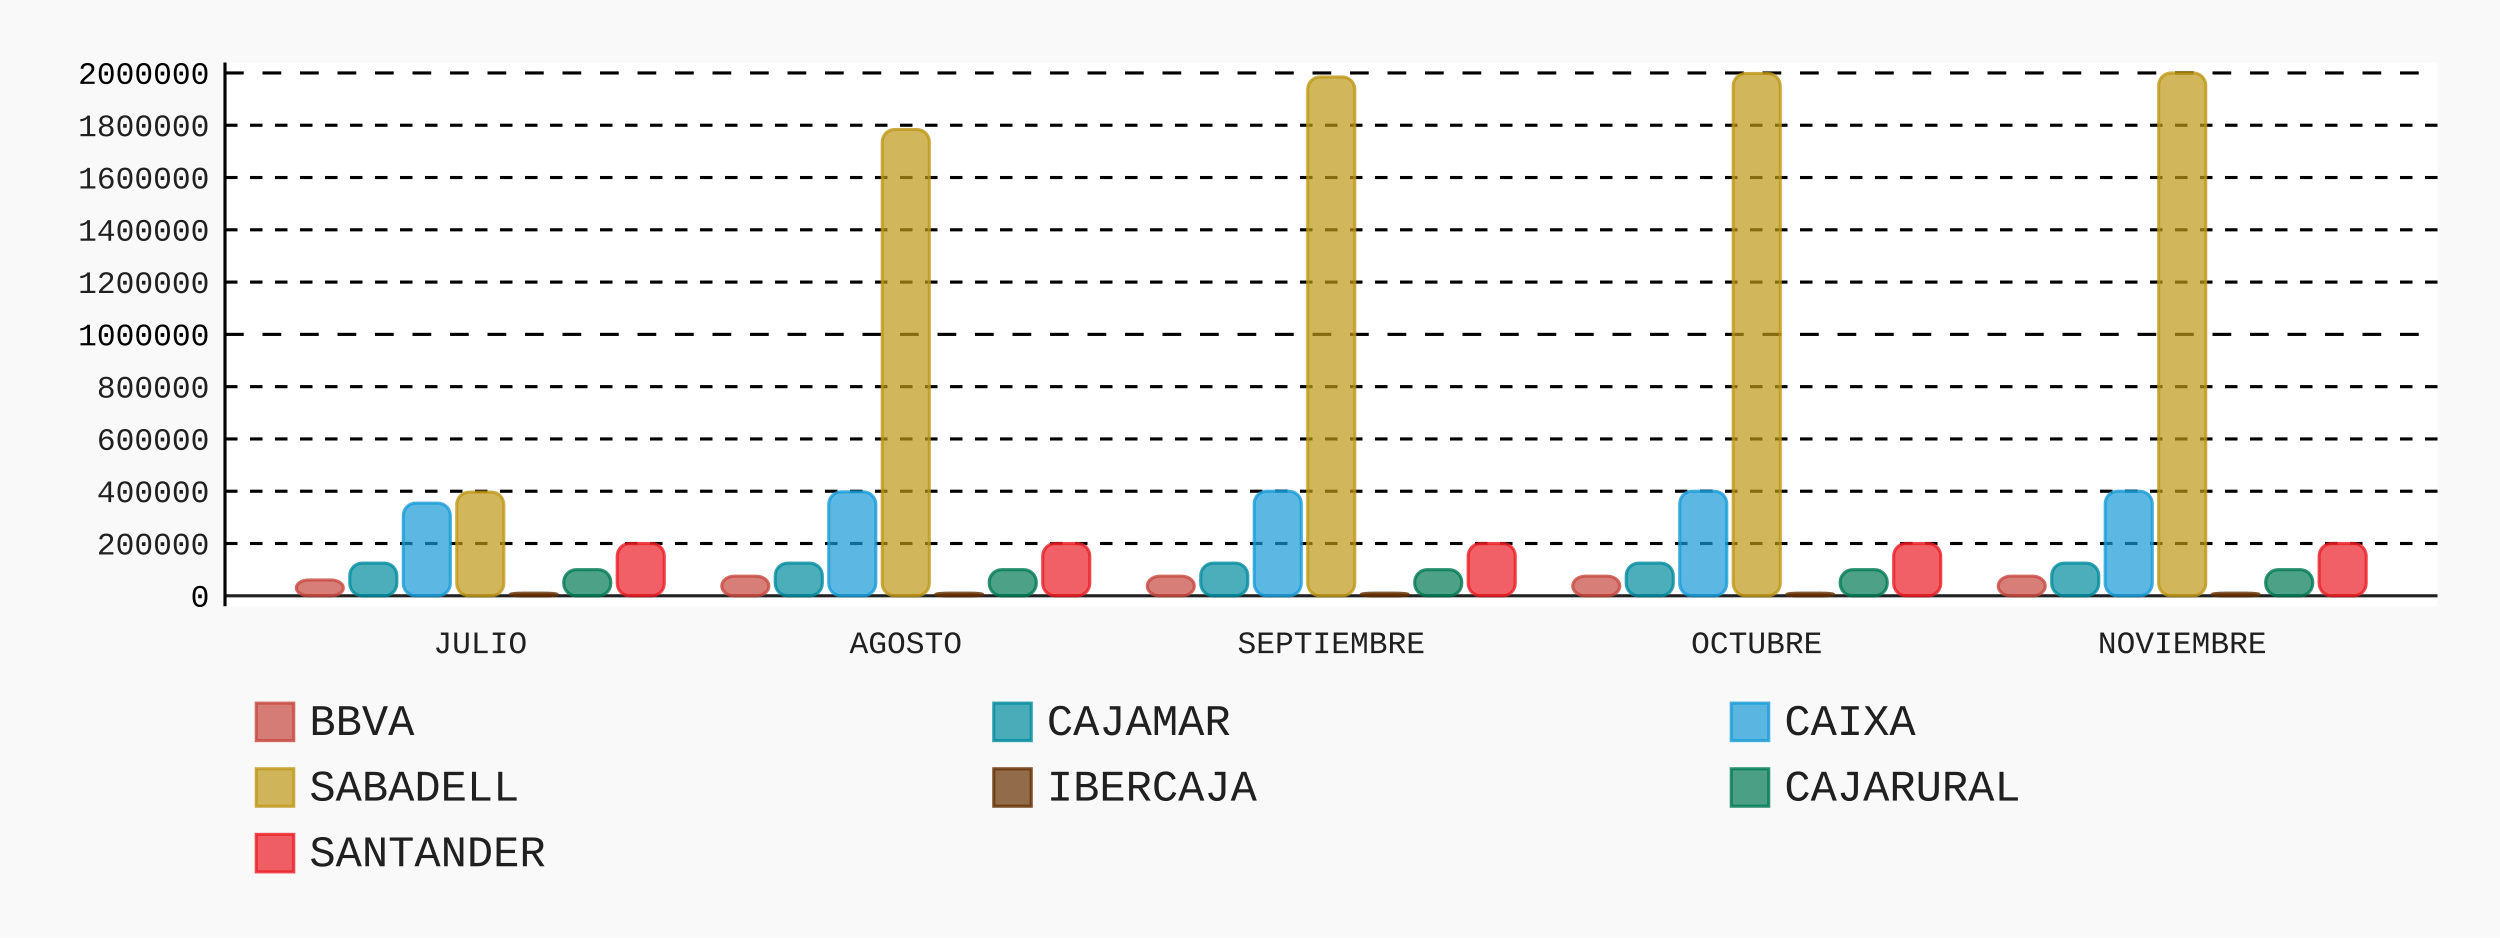
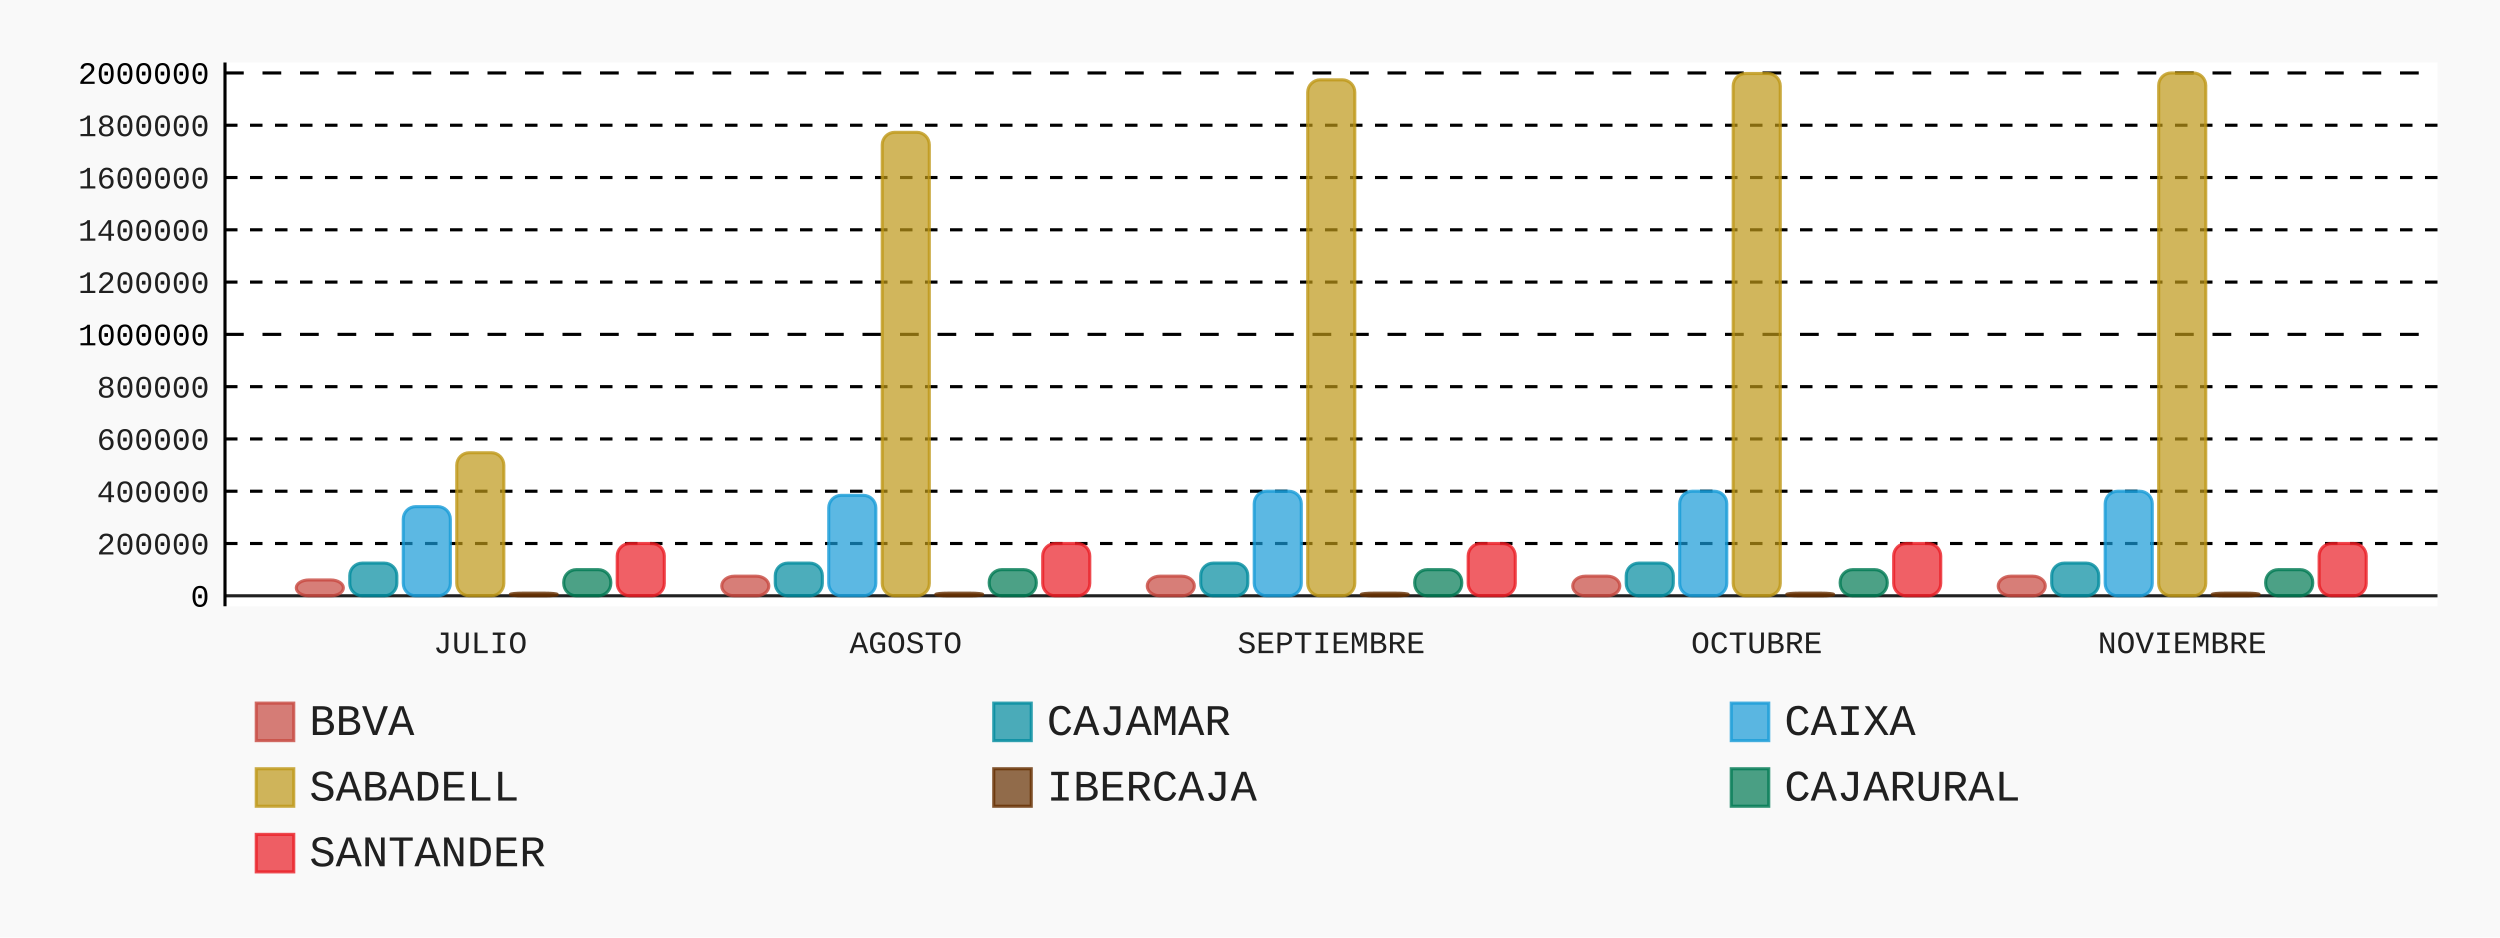
- <svg xmlns="http://www.w3.org/2000/svg" id="chart-4eb92dd5-cf46-461d-960b-123980c3d91e" class="pygal-chart" viewBox="0 0 800 300">
+ <svg xmlns="http://www.w3.org/2000/svg" id="chart-68240153-72cb-4474-9301-3e0c8c7e23fe" class="pygal-chart" viewBox="0 0 800 300">
  <defs>
-     <style type="text/css">#chart-4eb92dd5-cf46-461d-960b-123980c3d91e{-webkit-user-select:none;-webkit-font-smoothing:antialiased;font-family:Consolas,"Liberation Mono",Menlo,Courier,monospace}#chart-4eb92dd5-cf46-461d-960b-123980c3d91e .title{font-family:Consolas,"Liberation Mono",Menlo,Courier,monospace;font-size:16px}#chart-4eb92dd5-cf46-461d-960b-123980c3d91e .legends .legend text{font-family:Consolas,"Liberation Mono",Menlo,Courier,monospace;font-size:14px}#chart-4eb92dd5-cf46-461d-960b-123980c3d91e .axis text{font-family:Consolas,"Liberation Mono",Menlo,Courier,monospace;font-size:10px}#chart-4eb92dd5-cf46-461d-960b-123980c3d91e .axis text.major{font-family:Consolas,"Liberation Mono",Menlo,Courier,monospace;font-size:10px}#chart-4eb92dd5-cf46-461d-960b-123980c3d91e .text-overlay text.value{font-family:Consolas,"Liberation Mono",Menlo,Courier,monospace;font-size:16px}#chart-4eb92dd5-cf46-461d-960b-123980c3d91e .text-overlay text.label{font-family:Consolas,"Liberation Mono",Menlo,Courier,monospace;font-size:10px}#chart-4eb92dd5-cf46-461d-960b-123980c3d91e .tooltip{font-family:Consolas,"Liberation Mono",Menlo,Courier,monospace;font-size:14px}#chart-4eb92dd5-cf46-461d-960b-123980c3d91e text.no_data{font-family:Consolas,"Liberation Mono",Menlo,Courier,monospace;font-size:64px}
- #chart-4eb92dd5-cf46-461d-960b-123980c3d91e{background-color:rgba(249,249,249,1)}#chart-4eb92dd5-cf46-461d-960b-123980c3d91e path,#chart-4eb92dd5-cf46-461d-960b-123980c3d91e line,#chart-4eb92dd5-cf46-461d-960b-123980c3d91e rect,#chart-4eb92dd5-cf46-461d-960b-123980c3d91e circle{-webkit-transition:150ms;-moz-transition:150ms;transition:150ms}#chart-4eb92dd5-cf46-461d-960b-123980c3d91e .graph &gt; .background{fill:rgba(249,249,249,1)}#chart-4eb92dd5-cf46-461d-960b-123980c3d91e .plot &gt; .background{fill:rgba(255,255,255,1)}#chart-4eb92dd5-cf46-461d-960b-123980c3d91e .graph{fill:rgba(0,0,0,.87)}#chart-4eb92dd5-cf46-461d-960b-123980c3d91e text.no_data{fill:rgba(0,0,0,1)}#chart-4eb92dd5-cf46-461d-960b-123980c3d91e .title{fill:rgba(0,0,0,1)}#chart-4eb92dd5-cf46-461d-960b-123980c3d91e .legends .legend text{fill:rgba(0,0,0,.87)}#chart-4eb92dd5-cf46-461d-960b-123980c3d91e .legends .legend:hover text{fill:rgba(0,0,0,1)}#chart-4eb92dd5-cf46-461d-960b-123980c3d91e .axis .line{stroke:rgba(0,0,0,1)}#chart-4eb92dd5-cf46-461d-960b-123980c3d91e .axis .guide.line{stroke:rgba(0,0,0,.54)}#chart-4eb92dd5-cf46-461d-960b-123980c3d91e .axis .major.line{stroke:rgba(0,0,0,.87)}#chart-4eb92dd5-cf46-461d-960b-123980c3d91e .axis text.major{fill:rgba(0,0,0,1)}#chart-4eb92dd5-cf46-461d-960b-123980c3d91e .axis.y .guides:hover .guide.line,#chart-4eb92dd5-cf46-461d-960b-123980c3d91e .line-graph .axis.x .guides:hover .guide.line,#chart-4eb92dd5-cf46-461d-960b-123980c3d91e .stackedline-graph .axis.x .guides:hover .guide.line,#chart-4eb92dd5-cf46-461d-960b-123980c3d91e .xy-graph .axis.x .guides:hover .guide.line{stroke:rgba(0,0,0,1)}#chart-4eb92dd5-cf46-461d-960b-123980c3d91e .axis .guides:hover text{fill:rgba(0,0,0,1)}#chart-4eb92dd5-cf46-461d-960b-123980c3d91e .reactive{fill-opacity:.7;stroke-opacity:.8;stroke-width:1}#chart-4eb92dd5-cf46-461d-960b-123980c3d91e .ci{stroke:rgba(0,0,0,.87)}#chart-4eb92dd5-cf46-461d-960b-123980c3d91e .reactive.active,#chart-4eb92dd5-cf46-461d-960b-123980c3d91e .active .reactive{fill-opacity:.8;stroke-opacity:.9;stroke-width:4}#chart-4eb92dd5-cf46-461d-960b-123980c3d91e .ci .reactive.active{stroke-width:1.5}#chart-4eb92dd5-cf46-461d-960b-123980c3d91e .series text{fill:rgba(0,0,0,1)}#chart-4eb92dd5-cf46-461d-960b-123980c3d91e .tooltip rect{fill:rgba(255,255,255,1);stroke:rgba(0,0,0,1);-webkit-transition:opacity 150ms;-moz-transition:opacity 150ms;transition:opacity 150ms}#chart-4eb92dd5-cf46-461d-960b-123980c3d91e .tooltip .label{fill:rgba(0,0,0,.87)}#chart-4eb92dd5-cf46-461d-960b-123980c3d91e .tooltip .label{fill:rgba(0,0,0,.87)}#chart-4eb92dd5-cf46-461d-960b-123980c3d91e .tooltip .legend{font-size:.8em;fill:rgba(0,0,0,.54)}#chart-4eb92dd5-cf46-461d-960b-123980c3d91e .tooltip .x_label{font-size:.6em;fill:rgba(0,0,0,1)}#chart-4eb92dd5-cf46-461d-960b-123980c3d91e .tooltip .xlink{font-size:.5em;text-decoration:underline}#chart-4eb92dd5-cf46-461d-960b-123980c3d91e .tooltip .value{font-size:1.5em}#chart-4eb92dd5-cf46-461d-960b-123980c3d91e .bound{font-size:.5em}#chart-4eb92dd5-cf46-461d-960b-123980c3d91e .max-value{font-size:.75em;fill:rgba(0,0,0,.54)}#chart-4eb92dd5-cf46-461d-960b-123980c3d91e .map-element{fill:rgba(255,255,255,1);stroke:rgba(0,0,0,.54) !important}#chart-4eb92dd5-cf46-461d-960b-123980c3d91e .map-element .reactive{fill-opacity:inherit;stroke-opacity:inherit}#chart-4eb92dd5-cf46-461d-960b-123980c3d91e .color-0,#chart-4eb92dd5-cf46-461d-960b-123980c3d91e .color-0 a:visited{stroke:#c7483f;fill:#c7483f}#chart-4eb92dd5-cf46-461d-960b-123980c3d91e .color-1,#chart-4eb92dd5-cf46-461d-960b-123980c3d91e .color-1 a:visited{stroke:#008b9e;fill:#008b9e}#chart-4eb92dd5-cf46-461d-960b-123980c3d91e .color-2,#chart-4eb92dd5-cf46-461d-960b-123980c3d91e .color-2 a:visited{stroke:#179bd7;fill:#179bd7}#chart-4eb92dd5-cf46-461d-960b-123980c3d91e .color-3,#chart-4eb92dd5-cf46-461d-960b-123980c3d91e .color-3 a:visited{stroke:#be9717;fill:#be9717}#chart-4eb92dd5-cf46-461d-960b-123980c3d91e .color-4,#chart-4eb92dd5-cf46-461d-960b-123980c3d91e .color-4 a:visited{stroke:#662f01;fill:#662f01}#chart-4eb92dd5-cf46-461d-960b-123980c3d91e .color-5,#chart-4eb92dd5-cf46-461d-960b-123980c3d91e .color-5 a:visited{stroke:#007a53;fill:#007a53}#chart-4eb92dd5-cf46-461d-960b-123980c3d91e .color-6,#chart-4eb92dd5-cf46-461d-960b-123980c3d91e .color-6 a:visited{stroke:#ea1d25;fill:#ea1d25}#chart-4eb92dd5-cf46-461d-960b-123980c3d91e .text-overlay .color-0 text{fill:black}#chart-4eb92dd5-cf46-461d-960b-123980c3d91e .text-overlay .color-1 text{fill:black}#chart-4eb92dd5-cf46-461d-960b-123980c3d91e .text-overlay .color-2 text{fill:black}#chart-4eb92dd5-cf46-461d-960b-123980c3d91e .text-overlay .color-3 text{fill:black}#chart-4eb92dd5-cf46-461d-960b-123980c3d91e .text-overlay .color-4 text{fill:black}#chart-4eb92dd5-cf46-461d-960b-123980c3d91e .text-overlay .color-5 text{fill:black}#chart-4eb92dd5-cf46-461d-960b-123980c3d91e .text-overlay .color-6 text{fill:black}
- #chart-4eb92dd5-cf46-461d-960b-123980c3d91e text.no_data{text-anchor:middle}#chart-4eb92dd5-cf46-461d-960b-123980c3d91e .guide.line{fill:none}#chart-4eb92dd5-cf46-461d-960b-123980c3d91e .centered{text-anchor:middle}#chart-4eb92dd5-cf46-461d-960b-123980c3d91e .title{text-anchor:middle}#chart-4eb92dd5-cf46-461d-960b-123980c3d91e .legends .legend text{fill-opacity:1}#chart-4eb92dd5-cf46-461d-960b-123980c3d91e .axis.x text{text-anchor:middle}#chart-4eb92dd5-cf46-461d-960b-123980c3d91e .axis.x:not(.web) text[transform]{text-anchor:start}#chart-4eb92dd5-cf46-461d-960b-123980c3d91e .axis.x:not(.web) text[transform].backwards{text-anchor:end}#chart-4eb92dd5-cf46-461d-960b-123980c3d91e .axis.y text{text-anchor:end}#chart-4eb92dd5-cf46-461d-960b-123980c3d91e .axis.y text[transform].backwards{text-anchor:start}#chart-4eb92dd5-cf46-461d-960b-123980c3d91e .axis.y2 text{text-anchor:start}#chart-4eb92dd5-cf46-461d-960b-123980c3d91e .axis.y2 text[transform].backwards{text-anchor:end}#chart-4eb92dd5-cf46-461d-960b-123980c3d91e .axis .guide.line{stroke-dasharray:4,4;stroke:black}#chart-4eb92dd5-cf46-461d-960b-123980c3d91e .axis .major.guide.line{stroke-dasharray:6,6;stroke:black}#chart-4eb92dd5-cf46-461d-960b-123980c3d91e .horizontal .axis.y .guide.line,#chart-4eb92dd5-cf46-461d-960b-123980c3d91e .horizontal .axis.y2 .guide.line,#chart-4eb92dd5-cf46-461d-960b-123980c3d91e .vertical .axis.x .guide.line{opacity:0}#chart-4eb92dd5-cf46-461d-960b-123980c3d91e .horizontal .axis.always_show .guide.line,#chart-4eb92dd5-cf46-461d-960b-123980c3d91e .vertical .axis.always_show .guide.line{opacity:1 !important}#chart-4eb92dd5-cf46-461d-960b-123980c3d91e .axis.y .guides:hover .guide.line,#chart-4eb92dd5-cf46-461d-960b-123980c3d91e .axis.y2 .guides:hover .guide.line,#chart-4eb92dd5-cf46-461d-960b-123980c3d91e .axis.x .guides:hover .guide.line{opacity:1}#chart-4eb92dd5-cf46-461d-960b-123980c3d91e .axis .guides:hover text{opacity:1}#chart-4eb92dd5-cf46-461d-960b-123980c3d91e .nofill{fill:none}#chart-4eb92dd5-cf46-461d-960b-123980c3d91e .subtle-fill{fill-opacity:.2}#chart-4eb92dd5-cf46-461d-960b-123980c3d91e .dot{stroke-width:1px;fill-opacity:1;stroke-opacity:1}#chart-4eb92dd5-cf46-461d-960b-123980c3d91e .dot.active{stroke-width:5px}#chart-4eb92dd5-cf46-461d-960b-123980c3d91e .dot.negative{fill:transparent}#chart-4eb92dd5-cf46-461d-960b-123980c3d91e text,#chart-4eb92dd5-cf46-461d-960b-123980c3d91e tspan{stroke:none !important}#chart-4eb92dd5-cf46-461d-960b-123980c3d91e .series text.active{opacity:1}#chart-4eb92dd5-cf46-461d-960b-123980c3d91e .tooltip rect{fill-opacity:.95;stroke-width:.5}#chart-4eb92dd5-cf46-461d-960b-123980c3d91e .tooltip text{fill-opacity:1}#chart-4eb92dd5-cf46-461d-960b-123980c3d91e .showable{visibility:hidden}#chart-4eb92dd5-cf46-461d-960b-123980c3d91e .showable.shown{visibility:visible}#chart-4eb92dd5-cf46-461d-960b-123980c3d91e .gauge-background{fill:rgba(229,229,229,1);stroke:none}#chart-4eb92dd5-cf46-461d-960b-123980c3d91e .bg-lines{stroke:rgba(249,249,249,1);stroke-width:2px}</style>
+     <style type="text/css">#chart-68240153-72cb-4474-9301-3e0c8c7e23fe{-webkit-user-select:none;-webkit-font-smoothing:antialiased;font-family:Consolas,"Liberation Mono",Menlo,Courier,monospace}#chart-68240153-72cb-4474-9301-3e0c8c7e23fe .title{font-family:Consolas,"Liberation Mono",Menlo,Courier,monospace;font-size:16px}#chart-68240153-72cb-4474-9301-3e0c8c7e23fe .legends .legend text{font-family:Consolas,"Liberation Mono",Menlo,Courier,monospace;font-size:14px}#chart-68240153-72cb-4474-9301-3e0c8c7e23fe .axis text{font-family:Consolas,"Liberation Mono",Menlo,Courier,monospace;font-size:10px}#chart-68240153-72cb-4474-9301-3e0c8c7e23fe .axis text.major{font-family:Consolas,"Liberation Mono",Menlo,Courier,monospace;font-size:10px}#chart-68240153-72cb-4474-9301-3e0c8c7e23fe .text-overlay text.value{font-family:Consolas,"Liberation Mono",Menlo,Courier,monospace;font-size:16px}#chart-68240153-72cb-4474-9301-3e0c8c7e23fe .text-overlay text.label{font-family:Consolas,"Liberation Mono",Menlo,Courier,monospace;font-size:10px}#chart-68240153-72cb-4474-9301-3e0c8c7e23fe .tooltip{font-family:Consolas,"Liberation Mono",Menlo,Courier,monospace;font-size:14px}#chart-68240153-72cb-4474-9301-3e0c8c7e23fe text.no_data{font-family:Consolas,"Liberation Mono",Menlo,Courier,monospace;font-size:64px}
+ #chart-68240153-72cb-4474-9301-3e0c8c7e23fe{background-color:rgba(249,249,249,1)}#chart-68240153-72cb-4474-9301-3e0c8c7e23fe path,#chart-68240153-72cb-4474-9301-3e0c8c7e23fe line,#chart-68240153-72cb-4474-9301-3e0c8c7e23fe rect,#chart-68240153-72cb-4474-9301-3e0c8c7e23fe circle{-webkit-transition:150ms;-moz-transition:150ms;transition:150ms}#chart-68240153-72cb-4474-9301-3e0c8c7e23fe .graph &gt; .background{fill:rgba(249,249,249,1)}#chart-68240153-72cb-4474-9301-3e0c8c7e23fe .plot &gt; .background{fill:rgba(255,255,255,1)}#chart-68240153-72cb-4474-9301-3e0c8c7e23fe .graph{fill:rgba(0,0,0,.87)}#chart-68240153-72cb-4474-9301-3e0c8c7e23fe text.no_data{fill:rgba(0,0,0,1)}#chart-68240153-72cb-4474-9301-3e0c8c7e23fe .title{fill:rgba(0,0,0,1)}#chart-68240153-72cb-4474-9301-3e0c8c7e23fe .legends .legend text{fill:rgba(0,0,0,.87)}#chart-68240153-72cb-4474-9301-3e0c8c7e23fe .legends .legend:hover text{fill:rgba(0,0,0,1)}#chart-68240153-72cb-4474-9301-3e0c8c7e23fe .axis .line{stroke:rgba(0,0,0,1)}#chart-68240153-72cb-4474-9301-3e0c8c7e23fe .axis .guide.line{stroke:rgba(0,0,0,.54)}#chart-68240153-72cb-4474-9301-3e0c8c7e23fe .axis .major.line{stroke:rgba(0,0,0,.87)}#chart-68240153-72cb-4474-9301-3e0c8c7e23fe .axis text.major{fill:rgba(0,0,0,1)}#chart-68240153-72cb-4474-9301-3e0c8c7e23fe .axis.y .guides:hover .guide.line,#chart-68240153-72cb-4474-9301-3e0c8c7e23fe .line-graph .axis.x .guides:hover .guide.line,#chart-68240153-72cb-4474-9301-3e0c8c7e23fe .stackedline-graph .axis.x .guides:hover .guide.line,#chart-68240153-72cb-4474-9301-3e0c8c7e23fe .xy-graph .axis.x .guides:hover .guide.line{stroke:rgba(0,0,0,1)}#chart-68240153-72cb-4474-9301-3e0c8c7e23fe .axis .guides:hover text{fill:rgba(0,0,0,1)}#chart-68240153-72cb-4474-9301-3e0c8c7e23fe .reactive{fill-opacity:.7;stroke-opacity:.8;stroke-width:1}#chart-68240153-72cb-4474-9301-3e0c8c7e23fe .ci{stroke:rgba(0,0,0,.87)}#chart-68240153-72cb-4474-9301-3e0c8c7e23fe .reactive.active,#chart-68240153-72cb-4474-9301-3e0c8c7e23fe .active .reactive{fill-opacity:.8;stroke-opacity:.9;stroke-width:4}#chart-68240153-72cb-4474-9301-3e0c8c7e23fe .ci .reactive.active{stroke-width:1.5}#chart-68240153-72cb-4474-9301-3e0c8c7e23fe .series text{fill:rgba(0,0,0,1)}#chart-68240153-72cb-4474-9301-3e0c8c7e23fe .tooltip rect{fill:rgba(255,255,255,1);stroke:rgba(0,0,0,1);-webkit-transition:opacity 150ms;-moz-transition:opacity 150ms;transition:opacity 150ms}#chart-68240153-72cb-4474-9301-3e0c8c7e23fe .tooltip .label{fill:rgba(0,0,0,.87)}#chart-68240153-72cb-4474-9301-3e0c8c7e23fe .tooltip .label{fill:rgba(0,0,0,.87)}#chart-68240153-72cb-4474-9301-3e0c8c7e23fe .tooltip .legend{font-size:.8em;fill:rgba(0,0,0,.54)}#chart-68240153-72cb-4474-9301-3e0c8c7e23fe .tooltip .x_label{font-size:.6em;fill:rgba(0,0,0,1)}#chart-68240153-72cb-4474-9301-3e0c8c7e23fe .tooltip .xlink{font-size:.5em;text-decoration:underline}#chart-68240153-72cb-4474-9301-3e0c8c7e23fe .tooltip .value{font-size:1.5em}#chart-68240153-72cb-4474-9301-3e0c8c7e23fe .bound{font-size:.5em}#chart-68240153-72cb-4474-9301-3e0c8c7e23fe .max-value{font-size:.75em;fill:rgba(0,0,0,.54)}#chart-68240153-72cb-4474-9301-3e0c8c7e23fe .map-element{fill:rgba(255,255,255,1);stroke:rgba(0,0,0,.54) !important}#chart-68240153-72cb-4474-9301-3e0c8c7e23fe .map-element .reactive{fill-opacity:inherit;stroke-opacity:inherit}#chart-68240153-72cb-4474-9301-3e0c8c7e23fe .color-0,#chart-68240153-72cb-4474-9301-3e0c8c7e23fe .color-0 a:visited{stroke:#c7483f;fill:#c7483f}#chart-68240153-72cb-4474-9301-3e0c8c7e23fe .color-1,#chart-68240153-72cb-4474-9301-3e0c8c7e23fe .color-1 a:visited{stroke:#008b9e;fill:#008b9e}#chart-68240153-72cb-4474-9301-3e0c8c7e23fe .color-2,#chart-68240153-72cb-4474-9301-3e0c8c7e23fe .color-2 a:visited{stroke:#179bd7;fill:#179bd7}#chart-68240153-72cb-4474-9301-3e0c8c7e23fe .color-3,#chart-68240153-72cb-4474-9301-3e0c8c7e23fe .color-3 a:visited{stroke:#be9717;fill:#be9717}#chart-68240153-72cb-4474-9301-3e0c8c7e23fe .color-4,#chart-68240153-72cb-4474-9301-3e0c8c7e23fe .color-4 a:visited{stroke:#662f01;fill:#662f01}#chart-68240153-72cb-4474-9301-3e0c8c7e23fe .color-5,#chart-68240153-72cb-4474-9301-3e0c8c7e23fe .color-5 a:visited{stroke:#007a53;fill:#007a53}#chart-68240153-72cb-4474-9301-3e0c8c7e23fe .color-6,#chart-68240153-72cb-4474-9301-3e0c8c7e23fe .color-6 a:visited{stroke:#ea1d25;fill:#ea1d25}#chart-68240153-72cb-4474-9301-3e0c8c7e23fe .text-overlay .color-0 text{fill:black}#chart-68240153-72cb-4474-9301-3e0c8c7e23fe .text-overlay .color-1 text{fill:black}#chart-68240153-72cb-4474-9301-3e0c8c7e23fe .text-overlay .color-2 text{fill:black}#chart-68240153-72cb-4474-9301-3e0c8c7e23fe .text-overlay .color-3 text{fill:black}#chart-68240153-72cb-4474-9301-3e0c8c7e23fe .text-overlay .color-4 text{fill:black}#chart-68240153-72cb-4474-9301-3e0c8c7e23fe .text-overlay .color-5 text{fill:black}#chart-68240153-72cb-4474-9301-3e0c8c7e23fe .text-overlay .color-6 text{fill:black}
+ #chart-68240153-72cb-4474-9301-3e0c8c7e23fe text.no_data{text-anchor:middle}#chart-68240153-72cb-4474-9301-3e0c8c7e23fe .guide.line{fill:none}#chart-68240153-72cb-4474-9301-3e0c8c7e23fe .centered{text-anchor:middle}#chart-68240153-72cb-4474-9301-3e0c8c7e23fe .title{text-anchor:middle}#chart-68240153-72cb-4474-9301-3e0c8c7e23fe .legends .legend text{fill-opacity:1}#chart-68240153-72cb-4474-9301-3e0c8c7e23fe .axis.x text{text-anchor:middle}#chart-68240153-72cb-4474-9301-3e0c8c7e23fe .axis.x:not(.web) text[transform]{text-anchor:start}#chart-68240153-72cb-4474-9301-3e0c8c7e23fe .axis.x:not(.web) text[transform].backwards{text-anchor:end}#chart-68240153-72cb-4474-9301-3e0c8c7e23fe .axis.y text{text-anchor:end}#chart-68240153-72cb-4474-9301-3e0c8c7e23fe .axis.y text[transform].backwards{text-anchor:start}#chart-68240153-72cb-4474-9301-3e0c8c7e23fe .axis.y2 text{text-anchor:start}#chart-68240153-72cb-4474-9301-3e0c8c7e23fe .axis.y2 text[transform].backwards{text-anchor:end}#chart-68240153-72cb-4474-9301-3e0c8c7e23fe .axis .guide.line{stroke-dasharray:4,4;stroke:black}#chart-68240153-72cb-4474-9301-3e0c8c7e23fe .axis .major.guide.line{stroke-dasharray:6,6;stroke:black}#chart-68240153-72cb-4474-9301-3e0c8c7e23fe .horizontal .axis.y .guide.line,#chart-68240153-72cb-4474-9301-3e0c8c7e23fe .horizontal .axis.y2 .guide.line,#chart-68240153-72cb-4474-9301-3e0c8c7e23fe .vertical .axis.x .guide.line{opacity:0}#chart-68240153-72cb-4474-9301-3e0c8c7e23fe .horizontal .axis.always_show .guide.line,#chart-68240153-72cb-4474-9301-3e0c8c7e23fe .vertical .axis.always_show .guide.line{opacity:1 !important}#chart-68240153-72cb-4474-9301-3e0c8c7e23fe .axis.y .guides:hover .guide.line,#chart-68240153-72cb-4474-9301-3e0c8c7e23fe .axis.y2 .guides:hover .guide.line,#chart-68240153-72cb-4474-9301-3e0c8c7e23fe .axis.x .guides:hover .guide.line{opacity:1}#chart-68240153-72cb-4474-9301-3e0c8c7e23fe .axis .guides:hover text{opacity:1}#chart-68240153-72cb-4474-9301-3e0c8c7e23fe .nofill{fill:none}#chart-68240153-72cb-4474-9301-3e0c8c7e23fe .subtle-fill{fill-opacity:.2}#chart-68240153-72cb-4474-9301-3e0c8c7e23fe .dot{stroke-width:1px;fill-opacity:1;stroke-opacity:1}#chart-68240153-72cb-4474-9301-3e0c8c7e23fe .dot.active{stroke-width:5px}#chart-68240153-72cb-4474-9301-3e0c8c7e23fe .dot.negative{fill:transparent}#chart-68240153-72cb-4474-9301-3e0c8c7e23fe text,#chart-68240153-72cb-4474-9301-3e0c8c7e23fe tspan{stroke:none !important}#chart-68240153-72cb-4474-9301-3e0c8c7e23fe .series text.active{opacity:1}#chart-68240153-72cb-4474-9301-3e0c8c7e23fe .tooltip rect{fill-opacity:.95;stroke-width:.5}#chart-68240153-72cb-4474-9301-3e0c8c7e23fe .tooltip text{fill-opacity:1}#chart-68240153-72cb-4474-9301-3e0c8c7e23fe .showable{visibility:hidden}#chart-68240153-72cb-4474-9301-3e0c8c7e23fe .showable.shown{visibility:visible}#chart-68240153-72cb-4474-9301-3e0c8c7e23fe .gauge-background{fill:rgba(229,229,229,1);stroke:none}#chart-68240153-72cb-4474-9301-3e0c8c7e23fe .bg-lines{stroke:rgba(249,249,249,1);stroke-width:2px}</style>
  </defs>
  <g class="graph bar-graph vertical">
    <rect x="0" y="0" width="800" height="300" class="background" />
    <g transform="translate(72, 20)" class="plot">
      <rect x="0" y="0" width="708.0" height="174.0" class="background" />
      <g class="axis y always_show">
        <g class="guides">
          <path d="M0 170.654 h708" class="axis major line" />
          <text x="-5" y="174.154" class="major">0</text>
        </g>
        <g class="guides">
          <path d="M0 153.923 h708" class="guide line" />
          <text x="-5" y="157.423" class="">200000</text>
        </g>
        <g class="guides">
          <path d="M0 137.192 h708" class="guide line" />
          <text x="-5" y="140.692" class="">400000</text>
        </g>
        <g class="guides">
          <path d="M0 120.462 h708" class="guide line" />
          <text x="-5" y="123.962" class="">600000</text>
        </g>
        <g class="guides">
          <path d="M0 103.731 h708" class="guide line" />
          <text x="-5" y="107.231" class="">800000</text>
        </g>
        <g class="guides">
          <path d="M0 87 h708" class="major guide line" />
          <text x="-5" y="90.5" class="major">1000000</text>
        </g>
        <g class="guides">
          <path d="M0 70.269 h708" class="guide line" />
          <text x="-5" y="73.769" class="">1200000</text>
        </g>
        <g class="guides">
          <path d="M0 53.538 h708" class="guide line" />
          <text x="-5" y="57.038" class="">1400000</text>
        </g>
        <g class="guides">
          <path d="M0 36.808 h708" class="guide line" />
          <text x="-5" y="40.308" class="">1600000</text>
        </g>
        <g class="guides">
          <path d="M0 20.077 h708" class="guide line" />
          <text x="-5" y="23.577" class="">1800000</text>
        </g>
        <g class="guides">
          <path d="M0 3.346 h708" class="major guide line" />
          <text x="-5" y="6.846" class="major">2000000</text>
        </g>
      </g>
      <g class="axis x">
        <path d="M0 0 v174" class="line" />
        <g class="guides">
          <path d="M81.692 0 v174" class="guide line" />
          <text x="81.692" y="189.0" class="">JULIO</text>
        </g>
        <g class="guides">
          <path d="M217.846 0 v174" class="guide line" />
          <text x="217.846" y="189.0" class="">AGOSTO</text>
        </g>
        <g class="guides">
          <path d="M354 0 v174" class="guide line" />
          <text x="354.0" y="189.0" class="">SEPTIEMBRE</text>
        </g>
        <g class="guides">
          <path d="M490.154 0 v174" class="guide line" />
          <text x="490.154" y="189.0" class="">OCTUBRE</text>
        </g>
        <g class="guides">
          <path d="M626.308 0 v174" class="guide line" />
          <text x="626.308" y="189.0" class="">NOVIEMBRE</text>
        </g>
      </g>
      <g class="series serie-0 color-0">
        <g class="bars">
          <g class="bar">
            <rect x="22.812" y="165.59" rx="4" ry="4" width="15.063" height="5.064" class="rect reactive tooltip-trigger" />
          </g>
          <g class="bar">
            <rect x="158.965" y="164.38" rx="4" ry="4" width="15.063" height="6.274" class="rect reactive tooltip-trigger" />
          </g>
          <g class="bar">
            <rect x="295.119" y="164.38" rx="4" ry="4" width="15.063" height="6.274" class="rect reactive tooltip-trigger" />
          </g>
          <g class="bar">
            <rect x="431.273" y="164.38" rx="4" ry="4" width="15.063" height="6.274" class="rect reactive tooltip-trigger" />
          </g>
          <g class="bar">
            <rect x="567.427" y="164.38" rx="4" ry="4" width="15.063" height="6.274" class="rect reactive tooltip-trigger" />
          </g>
        </g>
      </g>
      <g class="series serie-1 color-1">
        <g class="bars">
          <g class="bar">
            <rect x="39.928" y="160.197" rx="4" ry="4" width="15.063" height="10.457" class="rect reactive tooltip-trigger" />
          </g>
          <g class="bar">
            <rect x="176.082" y="160.197" rx="4" ry="4" width="15.063" height="10.457" class="rect reactive tooltip-trigger" />
          </g>
          <g class="bar">
            <rect x="312.236" y="160.197" rx="4" ry="4" width="15.063" height="10.457" class="rect reactive tooltip-trigger" />
          </g>
          <g class="bar">
            <rect x="448.39" y="160.197" rx="4" ry="4" width="15.063" height="10.457" class="rect reactive tooltip-trigger" />
          </g>
          <g class="bar">
            <rect x="584.543" y="160.197" rx="4" ry="4" width="15.063" height="10.457" class="rect reactive tooltip-trigger" />
          </g>
        </g>
      </g>
      <g class="series serie-2 color-2">
        <g class="bars">
          <g class="bar">
-             <rect x="57.045" y="141.006" rx="4" ry="4" width="15.063" height="29.648" class="rect reactive tooltip-trigger" />
-           </g>
-           <g class="bar">
-             <rect x="193.198" y="137.393" rx="4" ry="4" width="15.063" height="33.261" class="rect reactive tooltip-trigger" />
+             <rect x="57.045" y="142.12" rx="4" ry="4" width="15.063" height="28.534" class="rect reactive tooltip-trigger" />
+           </g>
+           <g class="bar">
+             <rect x="193.198" y="138.506" rx="4" ry="4" width="15.063" height="32.148" class="rect reactive tooltip-trigger" />
          </g>
          <g class="bar">
            <rect x="329.352" y="137.192" rx="4" ry="4" width="15.063" height="33.462" class="rect reactive tooltip-trigger" />
          </g>
          <g class="bar">
            <rect x="465.506" y="137.192" rx="4" ry="4" width="15.063" height="33.462" class="rect reactive tooltip-trigger" />
          </g>
          <g class="bar">
            <rect x="601.66" y="137.192" rx="4" ry="4" width="15.063" height="33.462" class="rect reactive tooltip-trigger" />
          </g>
        </g>
      </g>
      <g class="series serie-3 color-3">
        <g class="bars">
          <g class="bar">
-             <rect x="74.161" y="137.471" rx="4" ry="4" width="15.063" height="33.183" class="rect reactive tooltip-trigger" />
-           </g>
-           <g class="bar">
-             <rect x="210.315" y="21.43" rx="4" ry="4" width="15.063" height="149.224" class="rect reactive tooltip-trigger" />
-           </g>
-           <g class="bar">
-             <rect x="346.469" y="4.623" rx="4" ry="4" width="15.063" height="166.031" class="rect reactive tooltip-trigger" />
+             <rect x="74.161" y="124.875" rx="4" ry="4" width="15.063" height="45.779" class="rect reactive tooltip-trigger" />
+           </g>
+           <g class="bar">
+             <rect x="210.315" y="22.346" rx="4" ry="4" width="15.063" height="148.308" class="rect reactive tooltip-trigger" />
+           </g>
+           <g class="bar">
+             <rect x="346.469" y="5.539" rx="4" ry="4" width="15.063" height="165.115" class="rect reactive tooltip-trigger" />
          </g>
          <g class="bar">
            <rect x="482.623" y="3.522" rx="4" ry="4" width="15.063" height="167.132" class="rect reactive tooltip-trigger" />
          </g>
          <g class="bar">
            <rect x="618.776" y="3.346" rx="4" ry="4" width="15.063" height="167.308" class="rect reactive tooltip-trigger" />
          </g>
        </g>
      </g>
      <g class="series serie-4 color-4">
        <g class="bars">
          <g class="bar">
            <rect x="91.278" y="169.817" rx="4" ry="4" width="15.063" height="0.837" class="rect reactive tooltip-trigger" />
          </g>
          <g class="bar">
            <rect x="227.431" y="169.817" rx="4" ry="4" width="15.063" height="0.837" class="rect reactive tooltip-trigger" />
          </g>
          <g class="bar">
            <rect x="363.585" y="169.817" rx="4" ry="4" width="15.063" height="0.837" class="rect reactive tooltip-trigger" />
          </g>
          <g class="bar">
            <rect x="499.739" y="169.817" rx="4" ry="4" width="15.063" height="0.837" class="rect reactive tooltip-trigger" />
          </g>
          <g class="bar">
            <rect x="635.893" y="169.817" rx="4" ry="4" width="15.063" height="0.837" class="rect reactive tooltip-trigger" />
          </g>
        </g>
      </g>
      <g class="series serie-5 color-5">
        <g class="bars">
          <g class="bar">
            <rect x="108.394" y="162.288" rx="4" ry="4" width="15.063" height="8.365" class="rect reactive tooltip-trigger" />
          </g>
          <g class="bar">
            <rect x="244.548" y="162.288" rx="4" ry="4" width="15.063" height="8.365" class="rect reactive tooltip-trigger" />
          </g>
          <g class="bar">
            <rect x="380.702" y="162.288" rx="4" ry="4" width="15.063" height="8.365" class="rect reactive tooltip-trigger" />
          </g>
          <g class="bar">
            <rect x="516.856" y="162.288" rx="4" ry="4" width="15.063" height="8.365" class="rect reactive tooltip-trigger" />
          </g>
          <g class="bar">
            <rect x="653.009" y="162.288" rx="4" ry="4" width="15.063" height="8.365" class="rect reactive tooltip-trigger" />
          </g>
        </g>
      </g>
      <g class="series serie-6 color-6">
        <g class="bars">
          <g class="bar">
            <rect x="125.511" y="153.923" rx="4" ry="4" width="15.063" height="16.731" class="rect reactive tooltip-trigger" />
          </g>
          <g class="bar">
            <rect x="261.664" y="153.923" rx="4" ry="4" width="15.063" height="16.731" class="rect reactive tooltip-trigger" />
          </g>
          <g class="bar">
            <rect x="397.818" y="153.923" rx="4" ry="4" width="15.063" height="16.731" class="rect reactive tooltip-trigger" />
          </g>
          <g class="bar">
            <rect x="533.972" y="153.923" rx="4" ry="4" width="15.063" height="16.731" class="rect reactive tooltip-trigger" />
          </g>
          <g class="bar">
            <rect x="670.126" y="153.923" rx="4" ry="4" width="15.063" height="16.731" class="rect reactive tooltip-trigger" />
          </g>
        </g>
      </g>
    </g>
    <g class="titles" />
    <g transform="translate(72, 20)" class="plot overlay">
      <g class="series serie-0 color-0" />
      <g class="series serie-1 color-1" />
      <g class="series serie-2 color-2" />
      <g class="series serie-3 color-3" />
      <g class="series serie-4 color-4" />
      <g class="series serie-5 color-5" />
      <g class="series serie-6 color-6" />
    </g>
    <g transform="translate(72, 20)" class="plot text-overlay">
      <g class="series serie-0 color-0" />
      <g class="series serie-1 color-1" />
      <g class="series serie-2 color-2" />
      <g class="series serie-3 color-3" />
      <g class="series serie-4 color-4" />
      <g class="series serie-5 color-5" />
      <g class="series serie-6 color-6" />
    </g>
    <g transform="translate(72, 20)" class="plot tooltip-overlay">
      <g transform="translate(0 0)" style="opacity: 0" class="tooltip">
        <rect rx="0" ry="0" width="0" height="0" class="tooltip-box" />
        <g class="text" />
      </g>
    </g>
    <g transform="translate(82, 224)" class="legends">
      <g id="activate-serie-0" class="legend reactive activate-serie">
        <rect x="0.0" y="1.0" width="12" height="12" class="color-0 reactive" />
        <text x="17.0" y="11.2">BBVA</text>
      </g>
      <g id="activate-serie-1" class="legend reactive activate-serie">
        <rect x="236.0" y="1.0" width="12" height="12" class="color-1 reactive" />
        <text x="253.0" y="11.2">CAJAMAR</text>
      </g>
      <g id="activate-serie-2" class="legend reactive activate-serie">
        <rect x="472.0" y="1.0" width="12" height="12" class="color-2 reactive" />
        <text x="489.0" y="11.2">CAIXA</text>
      </g>
      <g id="activate-serie-3" class="legend reactive activate-serie">
        <rect x="0.0" y="22.0" width="12" height="12" class="color-3 reactive" />
        <text x="17.0" y="32.2">SABADELL</text>
      </g>
      <g id="activate-serie-4" class="legend reactive activate-serie">
        <rect x="236.0" y="22.0" width="12" height="12" class="color-4 reactive" />
        <text x="253.0" y="32.2">IBERCAJA</text>
      </g>
      <g id="activate-serie-5" class="legend reactive activate-serie">
        <rect x="472.0" y="22.0" width="12" height="12" class="color-5 reactive" />
        <text x="489.0" y="32.2">CAJARURAL</text>
      </g>
      <g id="activate-serie-6" class="legend reactive activate-serie">
        <rect x="0.0" y="43.0" width="12" height="12" class="color-6 reactive" />
        <text x="17.0" y="53.2">SANTANDER</text>
      </g>
    </g>
  </g>
</svg>
